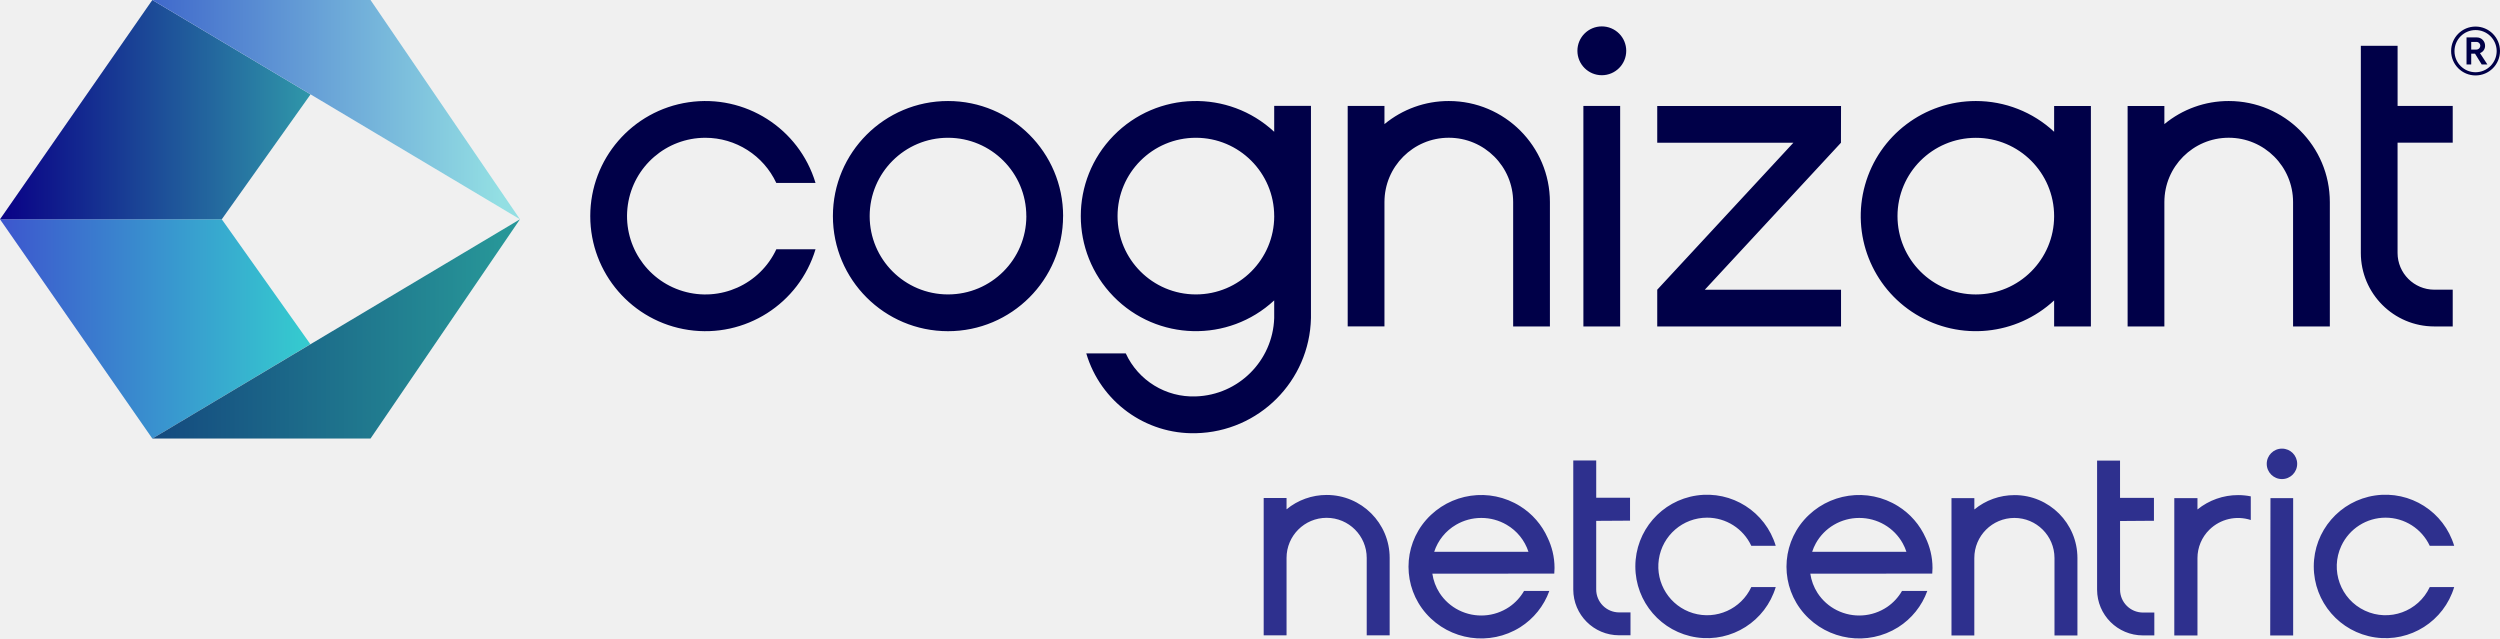
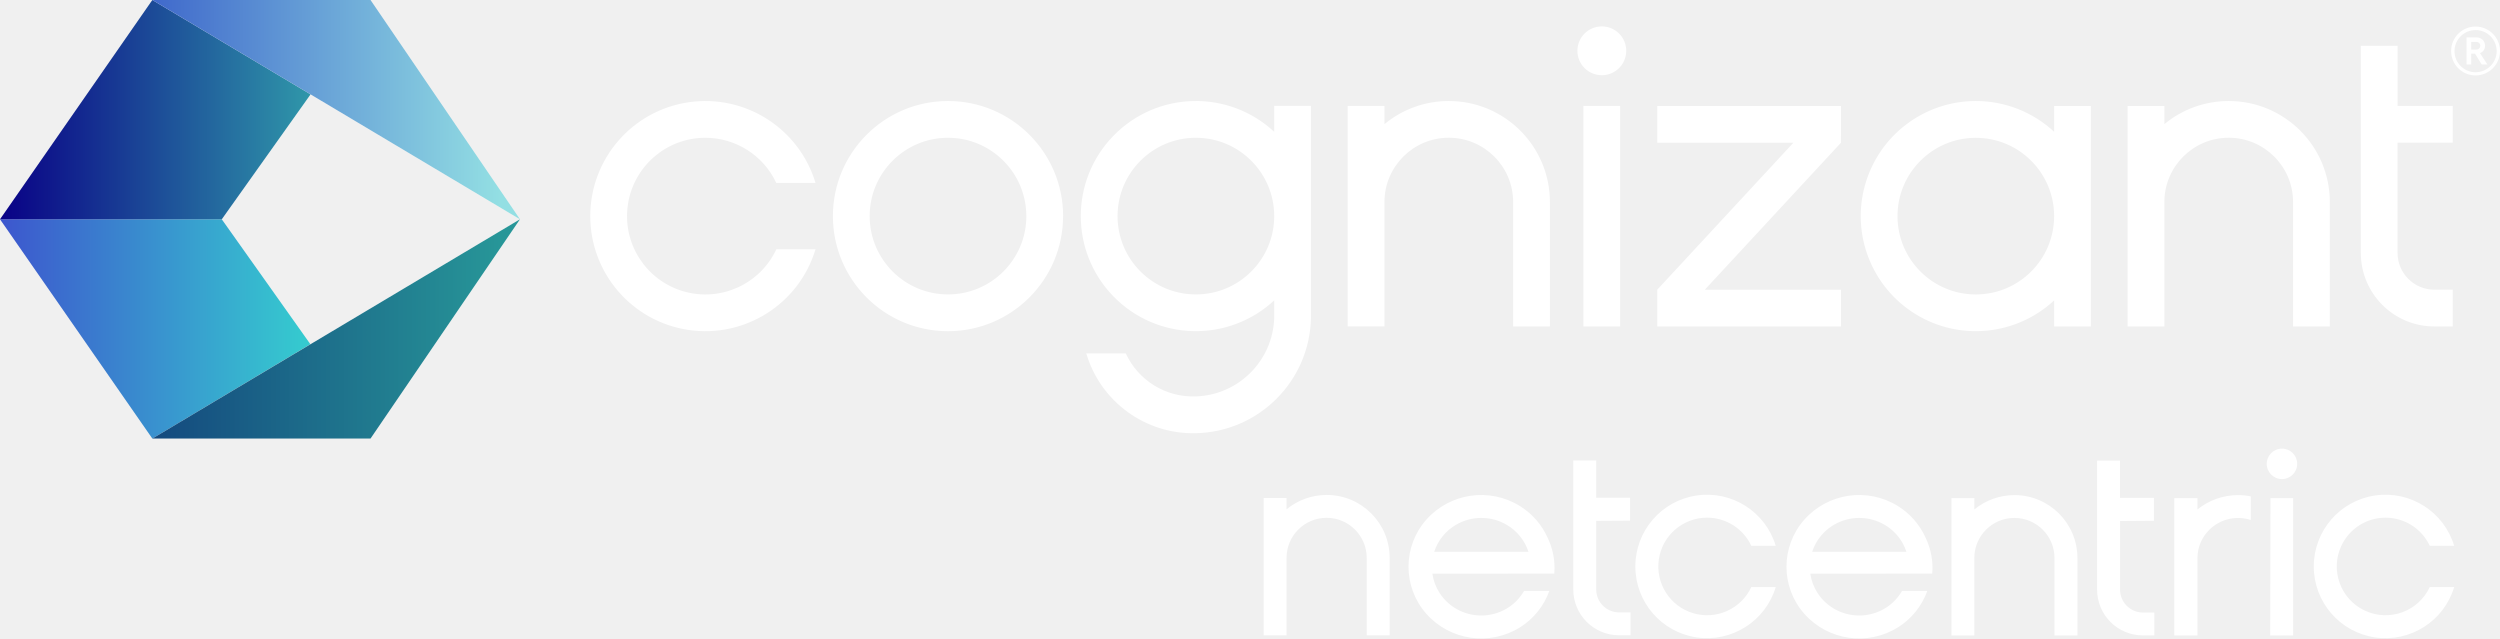
- <svg xmlns="http://www.w3.org/2000/svg" title="Netcentric Logo" id="Layer_1" data-name="Layer 1" viewBox="0 0 250.593 64">
+ <svg xmlns="http://www.w3.org/2000/svg" title="Netcentric Logo" id="netcentric-logo" data-name="netcentric-logo" viewBox="0 0 250.593 64">
  <defs>
-     <style>.cls-1{fill:none;}.cls-2{clip-path:url(#clip-path);}.cls-3{fill:#000048;}.cls-4,.cls-5,.cls-6,.cls-7{fill-rule:evenodd;}.cls-4{fill:url(#linear-gradient);}.cls-5{fill:url(#linear-gradient-2);}.cls-6{fill:url(#linear-gradient-3);}.cls-7{fill:url(#linear-gradient-4);}.cls-8{fill:#2e308e;}</style>
+     <style>.cls-1{fill:none;}.cls-2{clip-path:url(#clip-path);}.cls-3{fill:#ffff;}.cls-4,.cls-5,.cls-6,.cls-7{fill-rule:evenodd;}.cls-4{fill:url(#linear-gradient);}.cls-5{fill:url(#linear-gradient-2);}.cls-6{fill:url(#linear-gradient-3);}.cls-7{fill:url(#linear-gradient-4);}.cls-8{fill:#fff;}</style>
    <clipPath id="clip-path">
      <rect class="cls-1" x="-22" y="-22" width="289.85" height="108" />
    </clipPath>
    <linearGradient id="linear-gradient" x1="-551.1" y1="-367.387" x2="-548.78" y2="-367.387" gradientTransform="translate(7367.7 3504.78) scale(13.37 9.45)" gradientUnits="userSpaceOnUse">
      <stop offset="0" stop-color="#3d54ce" />
      <stop offset="1" stop-color="#35cacf" />
    </linearGradient>
    <linearGradient id="linear-gradient-2" x1="-552.41" y1="-367.387" x2="-550.08" y2="-367.387" gradientTransform="translate(8763.41 3504.78) scale(15.84 9.45)" gradientUnits="userSpaceOnUse">
      <stop offset="0" stop-color="#13457d" />
      <stop offset="1" stop-color="#279698" />
    </linearGradient>
    <linearGradient id="linear-gradient-3" x1="-551.11" y1="-368.714" x2="-548.79" y2="-368.714" gradientTransform="translate(7373.75 3495.34) scale(13.38 9.45)" gradientUnits="userSpaceOnUse">
      <stop offset="0" stop-color="#090086" />
      <stop offset="1" stop-color="#2f96a9" />
    </linearGradient>
    <linearGradient id="linear-gradient-4" x1="-552.41" y1="-368.714" x2="-550.08" y2="-368.714" gradientTransform="translate(8763.41 3495.34) scale(15.84 9.45)" gradientUnits="userSpaceOnUse">
      <stop offset="0" stop-color="#3b62ca" />
      <stop offset="1" stop-color="#93dfe3" />
    </linearGradient>
  </defs>
  <g class="cls-2">
    <path class="cls-3" d="M250.593,5.113a2.45,2.45,0,1,1-2.456-2.451A2.458,2.458,0,0,1,250.593,5.113Zm-.333,0a2.114,2.114,0,1,0-2.116,2.129A2.13,2.13,0,0,0,250.26,5.113Zm-1.674.21.741,1.137h-.571l-.667-1.082h-.381V6.46h-.47V3.751h1.021a.823.823,0,0,1,.837.81A.764.764,0,0,1,248.586,5.323Zm-.878-.353h.5a.394.394,0,0,0,.409-.389.388.388,0,0,0-.409-.381h-.5Zm-88.994,5.65H162.4V32.725h-3.685Zm-13.492-.494a10.1,10.1,0,0,0-6.448,2.316V10.618h-3.685v22.1h3.685V20.257a6.449,6.449,0,0,1,12.9,0V32.722h3.685V20.26A10.133,10.133,0,0,0,145.222,10.126Zm-17.5.489h3.685V31.888a11.8,11.8,0,0,1-11.536,11.536,11.166,11.166,0,0,1-10.986-8h3.959a7.422,7.422,0,0,0,7.027,4.311,8.124,8.124,0,0,0,7.851-7.851V30.11a11.535,11.535,0,1,1,0-16.9Zm0,11.047a7.851,7.851,0,1,0-7.851,7.85A7.851,7.851,0,0,0,127.725,21.662ZM70.7,13.811a7.854,7.854,0,0,1,7.115,4.528h3.932a11.535,11.535,0,1,0,0,6.646H77.819A7.852,7.852,0,1,1,70.7,13.811Zm35.86,7.851A11.536,11.536,0,1,1,95.028,10.126,11.535,11.535,0,0,1,106.564,21.662Zm-3.685,0a7.851,7.851,0,1,0-7.851,7.85A7.851,7.851,0,0,0,102.879,21.662ZM223.4,10.126a10.1,10.1,0,0,0-6.449,2.316V10.623h-3.685v22.1h3.685V20.257a6.449,6.449,0,0,1,12.9,0V32.722h3.685V20.26A10.132,10.132,0,0,0,223.4,10.126Zm-17.5.5h3.685v22.1H205.9V30.113a11.535,11.535,0,1,1-7.85-19.987v0a11.5,11.5,0,0,1,7.85,3.084Zm0,11.038a7.85,7.85,0,1,0-7.85,7.851A7.851,7.851,0,0,0,205.9,21.664ZM245.854,14.3V10.617h-5.526V4.589h-3.685V25.355a7.367,7.367,0,0,0,7.367,7.367h1.844V29.037H244.01l0,0a3.688,3.688,0,0,1-3.685-3.685V14.3ZM160.561,2.646a2.447,2.447,0,1,0,2.448,2.448A2.446,2.446,0,0,0,160.561,2.646Zm23.979,7.977H166.117v3.685h13.646L166.117,29.04v3.685H184.54V29.04H170.886l13.646-14.732Z" />
    <polygon class="cls-4" points="22.23 21.98 0 21.98 15.27 43.96 31.11 34.5 22.23 21.98" />
    <polygon class="cls-5" points="52.12 21.98 15.27 43.96 37.14 43.96 52.12 21.98" />
    <polygon class="cls-6" points="0 21.98 22.23 21.98 31.13 9.46 15.27 0 0 21.98" />
    <polygon class="cls-7" points="52.12 21.98 15.27 0 37.14 0 52.12 21.98" />
    <path class="cls-8" d="M234.69,54.71a4.89,4.89,0,1,0,8.862,4.137H246a7.189,7.189,0,1,1,0-4.136h-2.448a4.89,4.89,0,0,0-8.862,0ZM227.559,63.7h2.3V49.933h-2.274Zm1.178-18.731a1.526,1.526,0,1,0,1.526,1.526v-.006a1.52,1.52,0,0,0-1.52-1.52Zm-26.816,4.659a6.33,6.33,0,0,0-4.018,1.439V49.933h-2.292V63.7H197.9V55.938a4.018,4.018,0,1,1,8.036-.008V63.7h2.3V55.938a6.312,6.312,0,0,0-6.311-6.311ZM215.906,52.2V49.908h-3.4V46.17h-2.3V59.1a4.591,4.591,0,0,0,4.591,4.591h1.147V61.4H214.8a2.3,2.3,0,0,1-2.292-2.3V52.225Zm8.434-2.573a6.465,6.465,0,0,0-4.072,1.439V49.933h-2.323V63.7h2.323V55.938a3.988,3.988,0,0,1,1.193-2.841,4.1,4.1,0,0,1,4.151-.973V49.753A6.455,6.455,0,0,0,224.34,49.627Zm-91.362-.014a6.318,6.318,0,0,0-4.018,1.439V49.918h-2.292V63.685h2.292V55.923a4.018,4.018,0,0,1,8.036,0v7.762h2.3V55.923a6.31,6.31,0,0,0-6.31-6.31Zm38.133,2.276a4.889,4.889,0,0,1,4.435,2.822h2.448a7.188,7.188,0,1,0,0,4.136h-2.448a4.89,4.89,0,1,1-4.435-6.958Zm-7.721.3V49.893H160V46.155h-2.3V59.088a4.592,4.592,0,0,0,4.591,4.591h1.146V61.386h-1.146a2.3,2.3,0,0,1-2.292-2.3V52.21ZM143.574,57.5a4.857,4.857,0,0,0,.724,1.936,4.929,4.929,0,0,0,1.939,1.733,5.01,5.01,0,0,0,5.037-.325,4.916,4.916,0,0,0,1.492-1.609H155.3a7.189,7.189,0,0,1-2.921,3.638,7.354,7.354,0,0,1-9.423-1.366,7.121,7.121,0,0,1,0-9.4,7.354,7.354,0,0,1,9.423-1.366,7.212,7.212,0,0,1,2.76,3.179,7.131,7.131,0,0,1,.491,1.387h0a6.966,6.966,0,0,1,.192,1.62c0,.2-.01.386-.026.572Zm9.633-2.192h0a4.869,4.869,0,0,0-2.188-2.707,5.007,5.007,0,0,0-2.523-.684h-.024a5.007,5.007,0,0,0-2.523.684,4.885,4.885,0,0,0-2.188,2.707h9.446ZM181.459,57.5a4.857,4.857,0,0,0,.724,1.936,4.929,4.929,0,0,0,1.939,1.733,5.01,5.01,0,0,0,5.037-.325,4.895,4.895,0,0,0,1.492-1.609h2.536a7.189,7.189,0,0,1-2.921,3.638,7.354,7.354,0,0,1-9.423-1.366,7.121,7.121,0,0,1,0-9.4,7.354,7.354,0,0,1,9.423-1.366,7.212,7.212,0,0,1,2.76,3.179,7.131,7.131,0,0,1,.491,1.387h0a6.913,6.913,0,0,1,.192,1.62c0,.2-.01.386-.026.572Zm9.633-2.192h0a4.8,4.8,0,0,0-.369-.85,4.92,4.92,0,0,0-1.819-1.857,5,5,0,0,0-2.523-.684h-.023a5.011,5.011,0,0,0-2.524.684,4.925,4.925,0,0,0-1.818,1.857,4.8,4.8,0,0,0-.369.85h9.445Z" />
  </g>
</svg>
